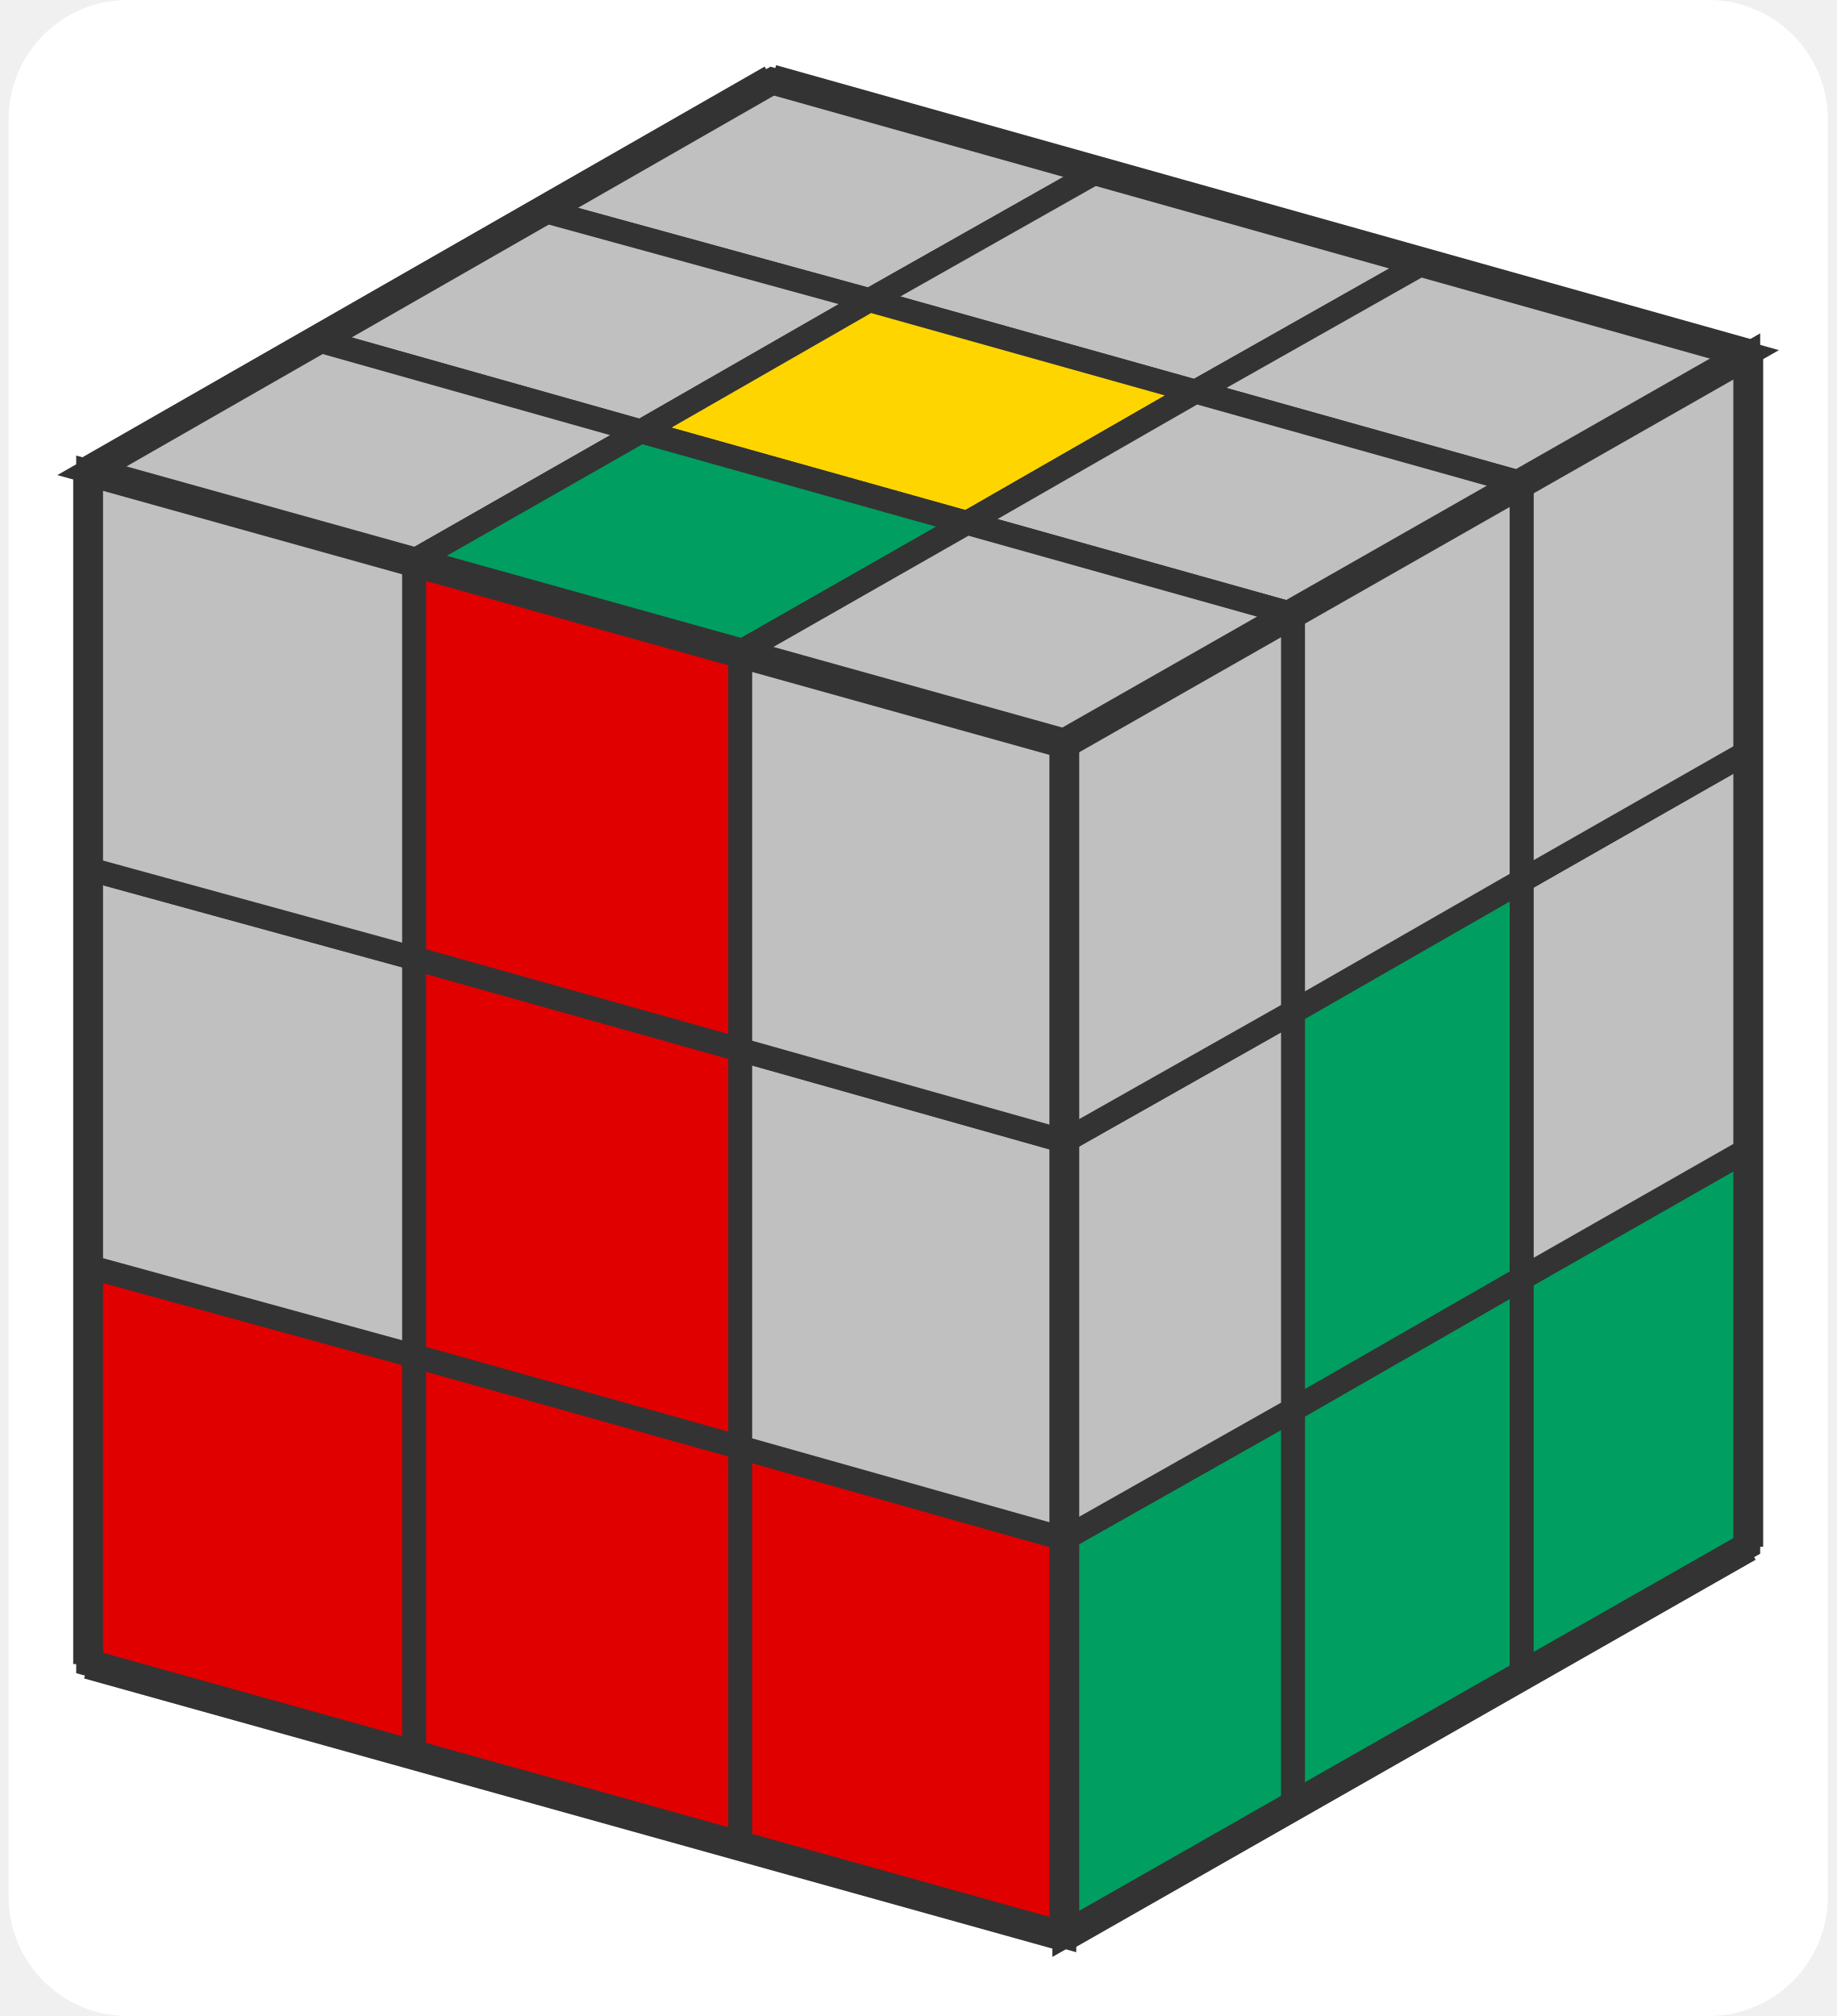
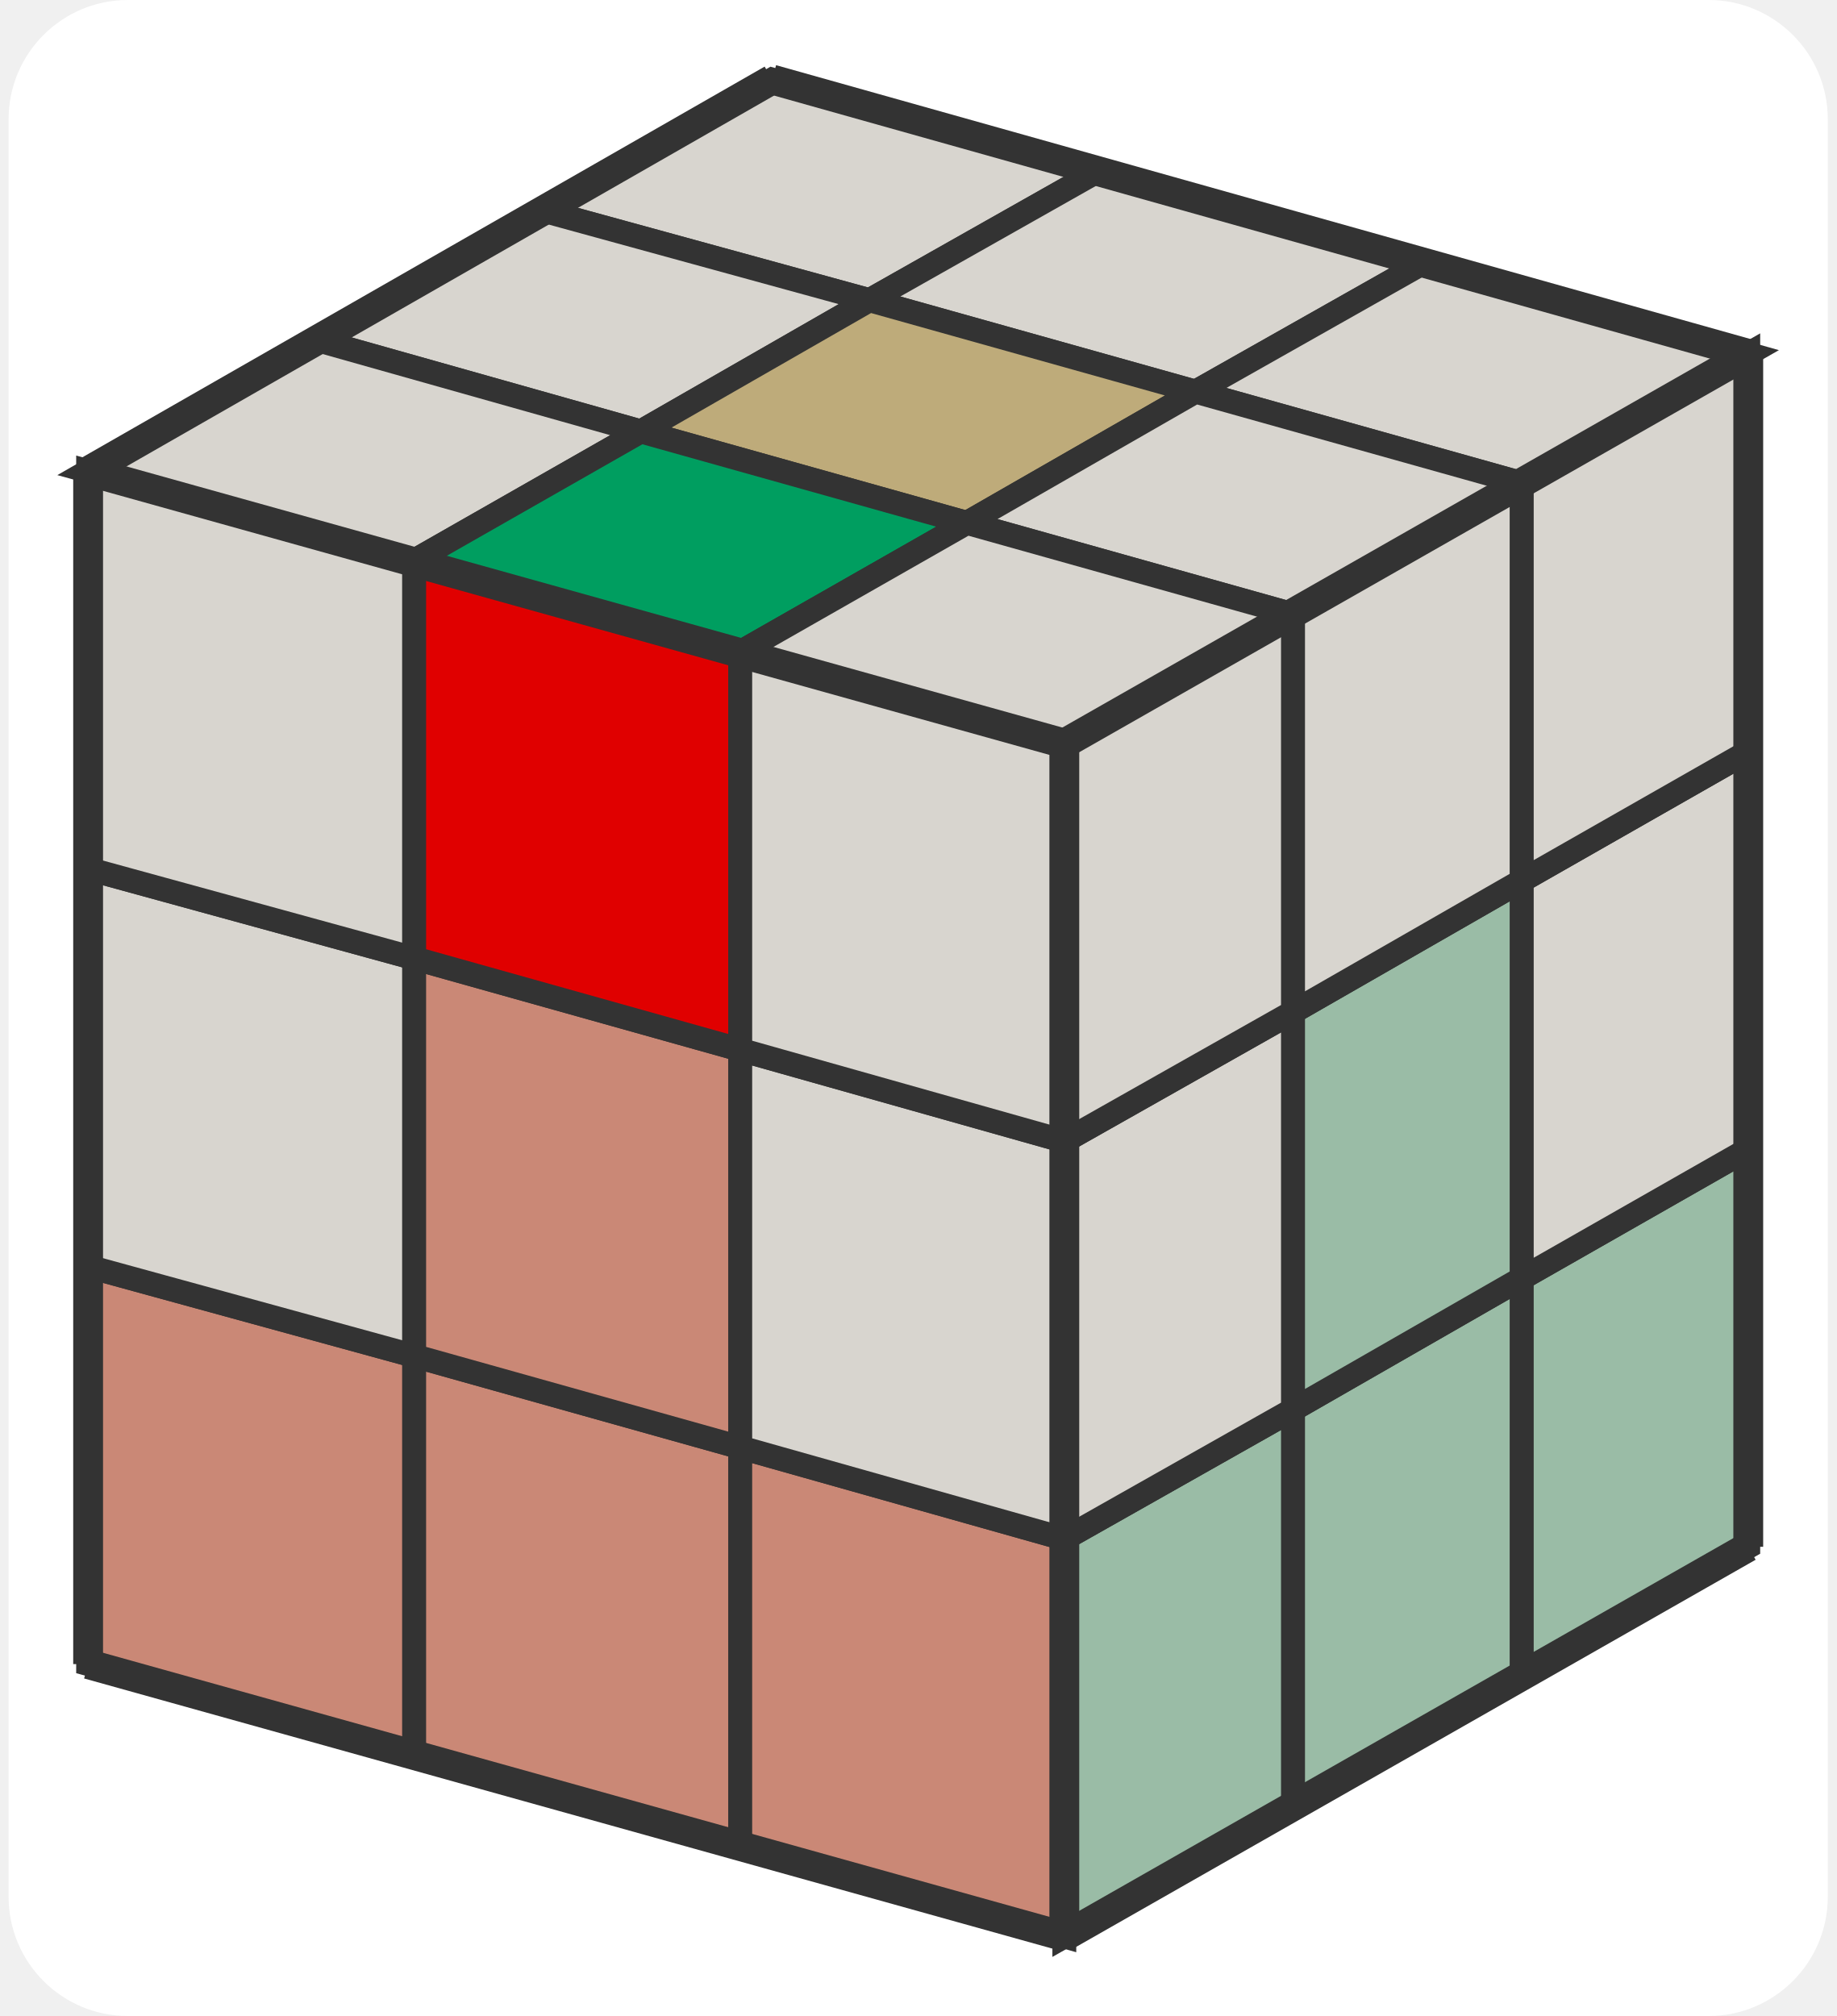
<svg xmlns="http://www.w3.org/2000/svg" baseProfile="full" height="101px" version="1.1" viewBox="39.1 20.0 91.5 101.4" width="92px">
  <defs>
    <style type="text/css">.bg{fill:#FFFFFF}.paper{fill:#FFFFFF}.ink{fill:#222222}.ink-stroke{stroke:#222222}@media (prefers-color-scheme:light){.bg{fill:none}}@media (prefers-color-scheme:dark){.bg{fill:none}.paper{fill:#161412}.ink{fill:#ECE8E1}.ink-stroke{stroke:#ECE8E1}}</style>
  </defs>
  <rect class="bg" fill="#FFFFFF" height="101.4" rx="6" ry="6" width="91.5" x="39.1" y="20.0" />
-   <polygon fill="#009E60" points="126.6,77.8 115.2,84.3 115.2,104.3 126.6,97.8" stroke="#333333" stroke-width="1.2" />
-   <polygon fill="#C0C0C0" points="126.6,57.8 115.2,64.3 115.2,84.3 126.6,77.8" stroke="#333333" stroke-width="1.2" />
-   <polygon fill="#C0C0C0" points="126.6,37.8 115.2,44.3 115.2,64.3 126.6,57.8" stroke="#333333" stroke-width="1.2" />
-   <polygon fill="#009E60" points="115.2,84.3 103.7,90.9 103.7,110.9 115.2,104.3" stroke="#333333" stroke-width="1.2" />
-   <polygon fill="#009E60" points="115.2,64.3 103.7,70.9 103.7,90.9 115.2,84.3" stroke="#333333" stroke-width="1.2" />
-   <polygon fill="#C0C0C0" points="115.2,44.3 103.7,50.9 103.7,70.9 115.2,64.3" stroke="#333333" stroke-width="1.2" />
-   <polygon fill="#009E60" points="103.7,90.9 92.2,97.4 92.2,117.4 103.7,110.9" stroke="#333333" stroke-width="1.2" />
-   <polygon fill="#C0C0C0" points="103.7,70.9 92.2,77.4 92.2,97.4 103.7,90.9" stroke="#333333" stroke-width="1.2" />
-   <polygon fill="#C0C0C0" points="103.7,50.9 92.2,57.4 92.2,77.4 103.7,70.9" stroke="#333333" stroke-width="1.2" />
-   <polygon fill="#E00000" points="43.1,83.7 59.5,88.2 59.5,108.2 43.1,103.7" stroke="#333333" stroke-width="1.2" />
-   <polygon fill="#C0C0C0" points="43.1,63.7 59.5,68.2 59.5,88.2 43.1,83.7" stroke="#333333" stroke-width="1.2" />
-   <polygon fill="#C0C0C0" points="43.1,43.7 59.5,48.2 59.5,68.2 43.1,63.7" stroke="#333333" stroke-width="1.2" />
-   <polygon fill="#E00000" points="59.5,88.2 75.9,92.8 75.9,112.8 59.5,108.2" stroke="#333333" stroke-width="1.2" />
-   <polygon fill="#E00000" points="59.5,68.2 75.9,72.8 75.9,92.8 59.5,88.2" stroke="#333333" stroke-width="1.2" />
+   <polygon fill="#9ABCA6" points="126.6,77.8 115.2,84.3 115.2,104.3 126.6,97.8" stroke="#333333" stroke-width="1.2" />
+   <polygon fill="#D8D5CF" points="126.6,57.8 115.2,64.3 115.2,84.3 126.6,77.8" stroke="#333333" stroke-width="1.2" />
+   <polygon fill="#D8D5CF" points="126.6,37.8 115.2,44.3 115.2,64.3 126.6,57.8" stroke="#333333" stroke-width="1.2" />
+   <polygon fill="#9ABCA6" points="115.2,84.3 103.7,90.9 103.7,110.9 115.2,104.3" stroke="#333333" stroke-width="1.2" />
+   <polygon fill="#9ABCA6" points="115.2,64.3 103.7,70.9 103.7,90.9 115.2,84.3" stroke="#333333" stroke-width="1.2" />
+   <polygon fill="#D8D5CF" points="115.2,44.3 103.7,50.9 103.7,70.9 115.2,64.3" stroke="#333333" stroke-width="1.2" />
+   <polygon fill="#9ABCA6" points="103.7,90.9 92.2,97.4 92.2,117.4 103.7,110.9" stroke="#333333" stroke-width="1.2" />
+   <polygon fill="#D8D5CF" points="103.7,70.9 92.2,77.4 92.2,97.4 103.7,90.9" stroke="#333333" stroke-width="1.2" />
+   <polygon fill="#D8D5CF" points="103.7,50.9 92.2,57.4 92.2,77.4 103.7,70.9" stroke="#333333" stroke-width="1.2" />
+   <polygon fill="#CA8876" points="43.1,83.7 59.5,88.2 59.5,108.2 43.1,103.7" stroke="#333333" stroke-width="1.2" />
+   <polygon fill="#D8D5CF" points="43.1,63.7 59.5,68.2 59.5,88.2 43.1,83.7" stroke="#333333" stroke-width="1.2" />
+   <polygon fill="#D8D5CF" points="43.1,43.7 59.5,48.2 59.5,68.2 43.1,63.7" stroke="#333333" stroke-width="1.2" />
+   <polygon fill="#CA8876" points="59.5,88.2 75.9,92.8 75.9,112.8 59.5,108.2" stroke="#333333" stroke-width="1.2" />
+   <polygon fill="#CA8876" points="59.5,68.2 75.9,72.8 75.9,92.8 59.5,88.2" stroke="#333333" stroke-width="1.2" />
  <polygon fill="#E00000" points="59.5,48.2 75.9,52.8 75.9,72.8 59.5,68.2" stroke="#333333" stroke-width="1.2" />
-   <polygon fill="#E00000" points="75.9,92.8 92.2,97.4 92.2,117.4 75.9,112.8" stroke="#333333" stroke-width="1.2" />
-   <polygon fill="#C0C0C0" points="75.9,72.8 92.2,77.4 92.2,97.4 75.9,92.8" stroke="#333333" stroke-width="1.2" />
-   <polygon fill="#C0C0C0" points="75.9,52.8 92.2,57.4 92.2,77.4 75.9,72.8" stroke="#333333" stroke-width="1.2" />
-   <polygon fill="#C0C0C0" points="77.5,24.0 93.9,28.6 82.4,35.1 66.0,30.6" stroke="#333333" stroke-width="1.2" />
-   <polygon fill="#C0C0C0" points="66.0,30.6 82.4,35.1 70.9,41.7 54.6,37.1" stroke="#333333" stroke-width="1.2" />
-   <polygon fill="#C0C0C0" points="54.6,37.1 70.9,41.7 59.5,48.2 43.1,43.7" stroke="#333333" stroke-width="1.2" />
-   <polygon fill="#C0C0C0" points="93.9,28.6 110.3,33.2 98.8,39.7 82.4,35.1" stroke="#333333" stroke-width="1.2" />
-   <polygon fill="#FFD500" points="82.4,35.1 98.8,39.7 87.3,46.3 70.9,41.7" stroke="#333333" stroke-width="1.2" />
+   <polygon fill="#CA8876" points="75.9,92.8 92.2,97.4 92.2,117.4 75.9,112.8" stroke="#333333" stroke-width="1.2" />
+   <polygon fill="#D8D5CF" points="75.9,72.8 92.2,77.4 92.2,97.4 75.9,92.8" stroke="#333333" stroke-width="1.2" />
+   <polygon fill="#D8D5CF" points="75.9,52.8 92.2,57.4 92.2,77.4 75.9,72.8" stroke="#333333" stroke-width="1.2" />
+   <polygon fill="#D8D5CF" points="77.5,24.0 93.9,28.6 82.4,35.1 66.0,30.6" stroke="#333333" stroke-width="1.2" />
+   <polygon fill="#D8D5CF" points="66.0,30.6 82.4,35.1 70.9,41.7 54.6,37.1" stroke="#333333" stroke-width="1.2" />
+   <polygon fill="#D8D5CF" points="54.6,37.1 70.9,41.7 59.5,48.2 43.1,43.7" stroke="#333333" stroke-width="1.2" />
+   <polygon fill="#D8D5CF" points="93.9,28.6 110.3,33.2 98.8,39.7 82.4,35.1" stroke="#333333" stroke-width="1.2" />
+   <polygon fill="#BEAB7A" points="82.4,35.1 98.8,39.7 87.3,46.3 70.9,41.7" stroke="#333333" stroke-width="1.2" />
  <polygon fill="#009E60" points="70.9,41.7 87.3,46.3 75.9,52.8 59.5,48.2" stroke="#333333" stroke-width="1.2" />
-   <polygon fill="#C0C0C0" points="110.3,33.2 126.6,37.8 115.2,44.3 98.8,39.7" stroke="#333333" stroke-width="1.2" />
-   <polygon fill="#C0C0C0" points="98.8,39.7 115.2,44.3 103.7,50.9 87.3,46.3" stroke="#333333" stroke-width="1.2" />
-   <polygon fill="#C0C0C0" points="87.3,46.3 103.7,50.9 92.2,57.4 75.9,52.8" stroke="#333333" stroke-width="1.2" />
+   <polygon fill="#D8D5CF" points="110.3,33.2 126.6,37.8 115.2,44.3 98.8,39.7" stroke="#333333" stroke-width="1.2" />
+   <polygon fill="#D8D5CF" points="98.8,39.7 115.2,44.3 103.7,50.9 87.3,46.3" stroke="#333333" stroke-width="1.2" />
+   <polygon fill="#D8D5CF" points="87.3,46.3 103.7,50.9 92.2,57.4 75.9,52.8" stroke="#333333" stroke-width="1.2" />
  <line stroke="#333333" stroke-width="1.5" x1="77.5" x2="126.6" y1="24.0" y2="37.8" />
  <line stroke="#333333" stroke-width="1.5" x1="126.6" x2="126.6" y1="37.8" y2="97.8" />
  <line stroke="#333333" stroke-width="1.5" x1="126.6" x2="92.2" y1="97.8" y2="117.4" />
  <line stroke="#333333" stroke-width="1.5" x1="92.2" x2="43.1" y1="117.4" y2="103.7" />
  <line stroke="#333333" stroke-width="1.5" x1="43.1" x2="43.1" y1="103.7" y2="43.7" />
  <line stroke="#333333" stroke-width="1.5" x1="43.1" x2="77.5" y1="43.7" y2="24.0" />
  <line stroke="#333333" stroke-width="1.5" x1="92.2" x2="43.1" y1="57.4" y2="43.7" />
  <line stroke="#333333" stroke-width="1.5" x1="92.2" x2="126.6" y1="57.4" y2="37.8" />
  <line stroke="#333333" stroke-width="1.5" x1="92.2" x2="92.2" y1="57.4" y2="117.4" />
</svg>
